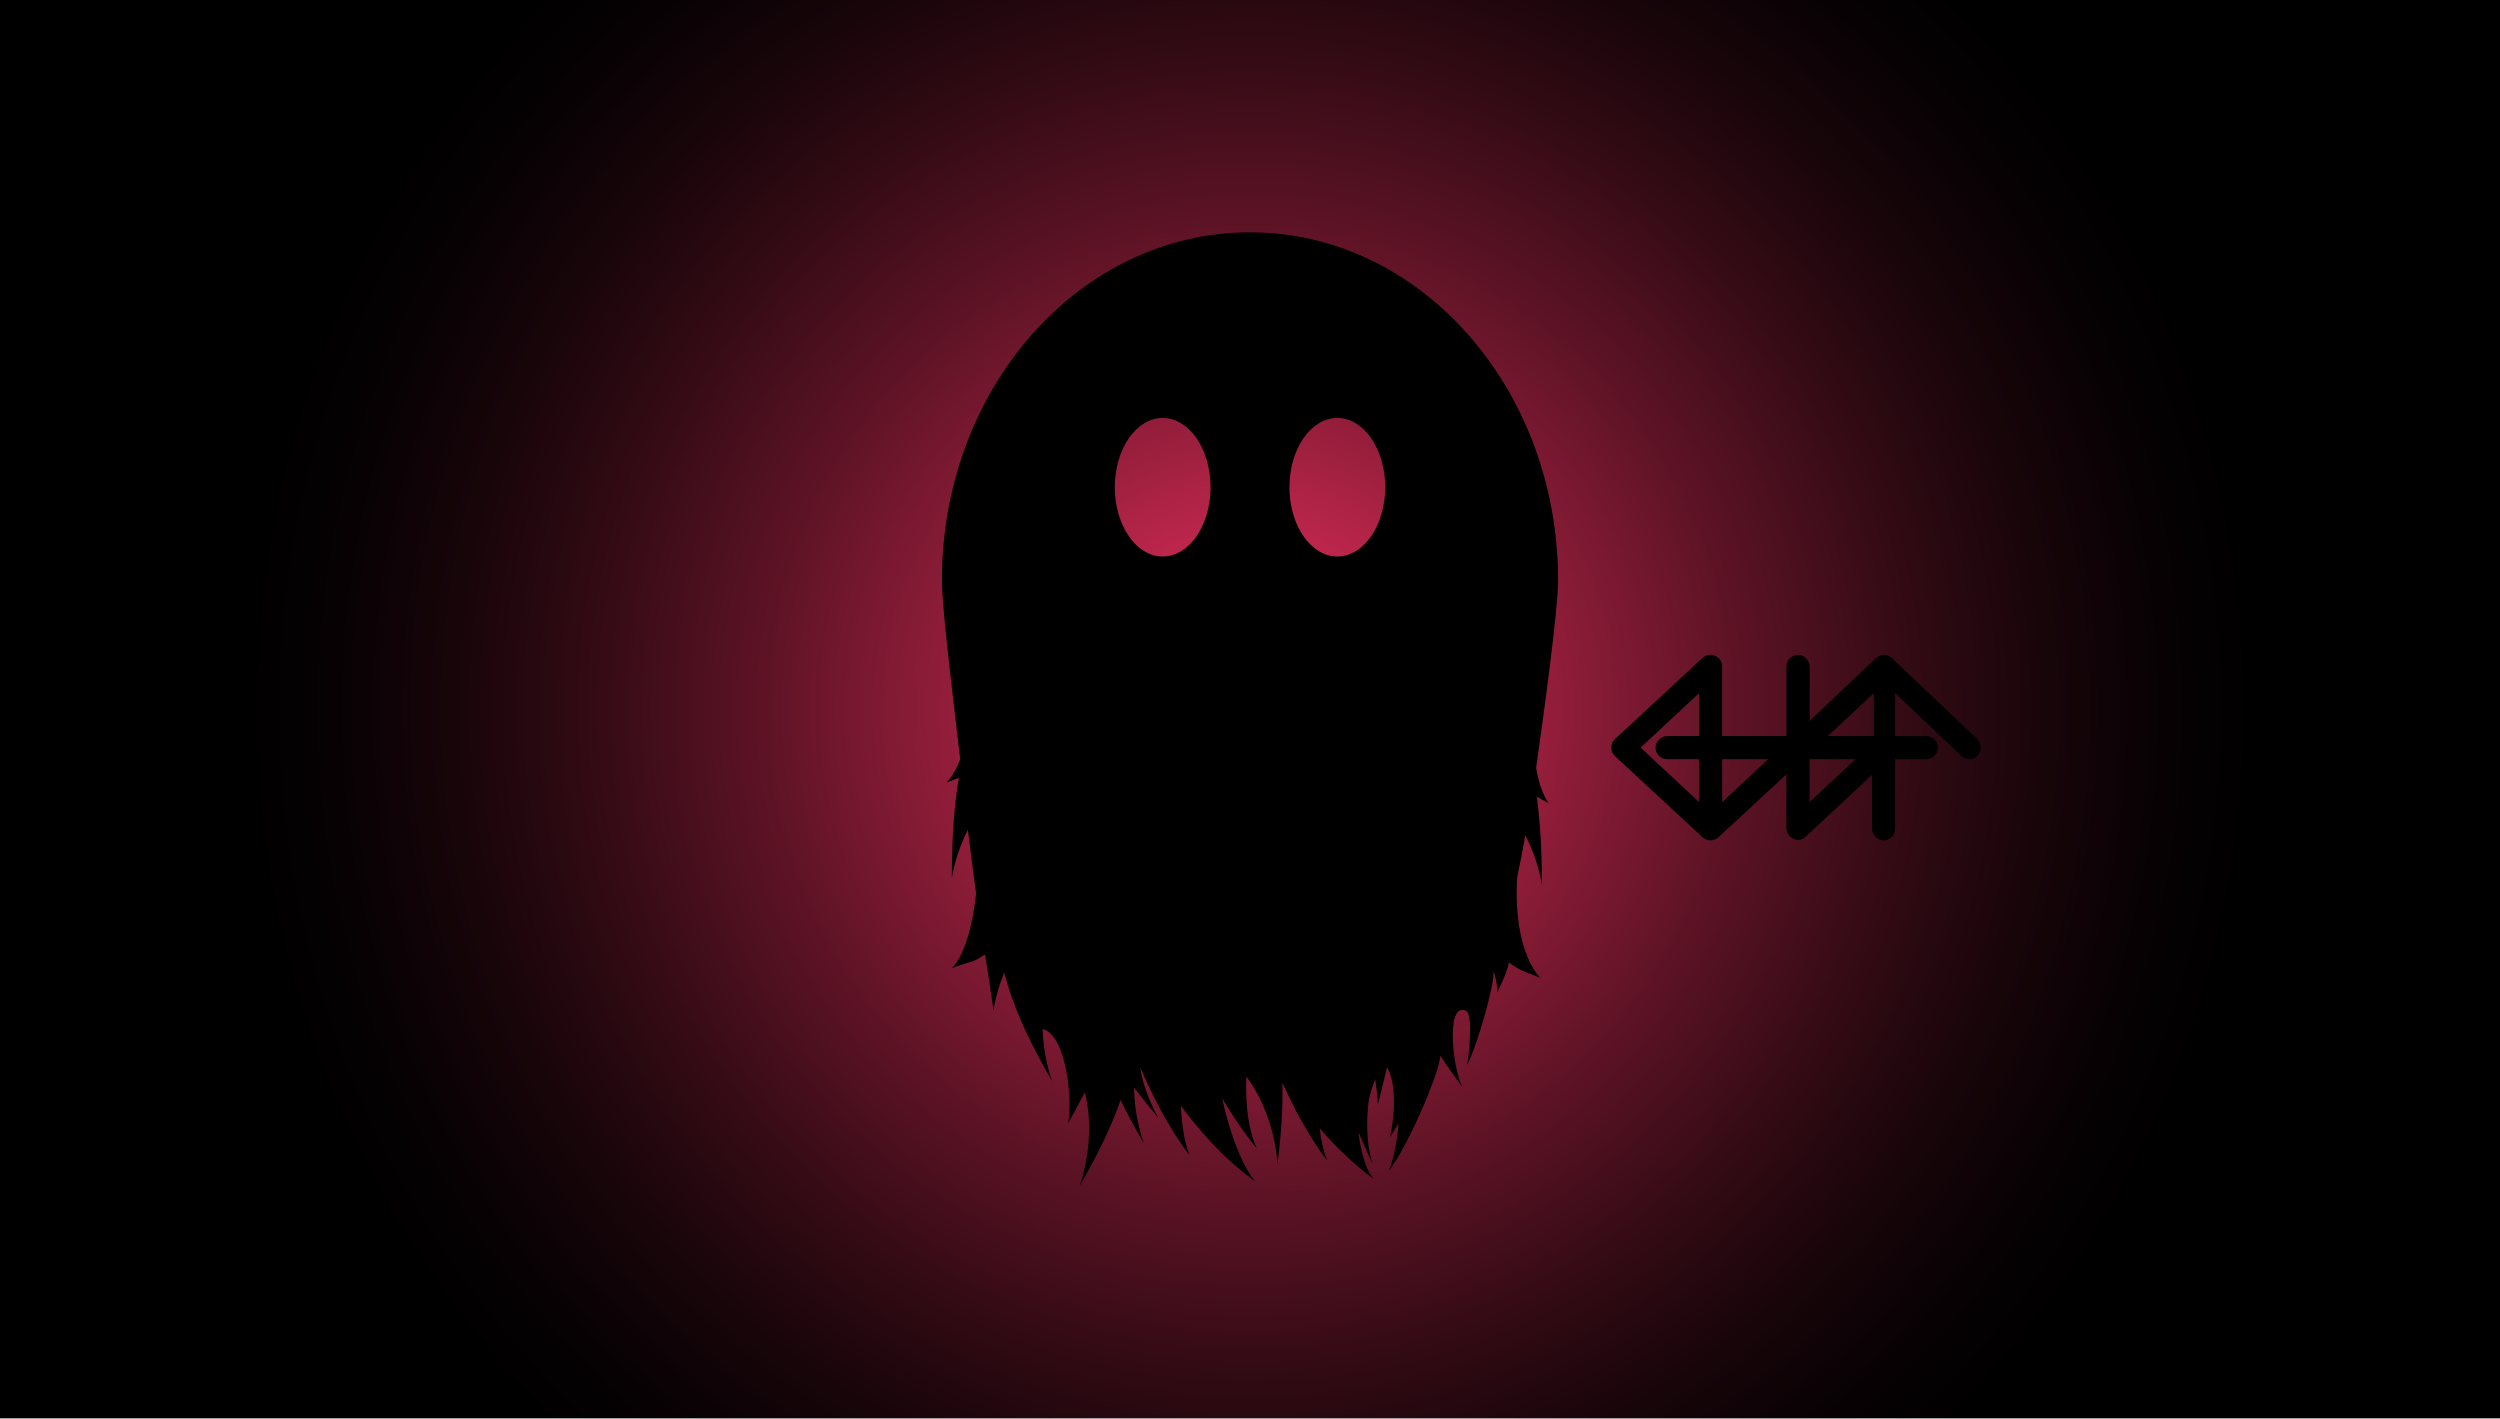
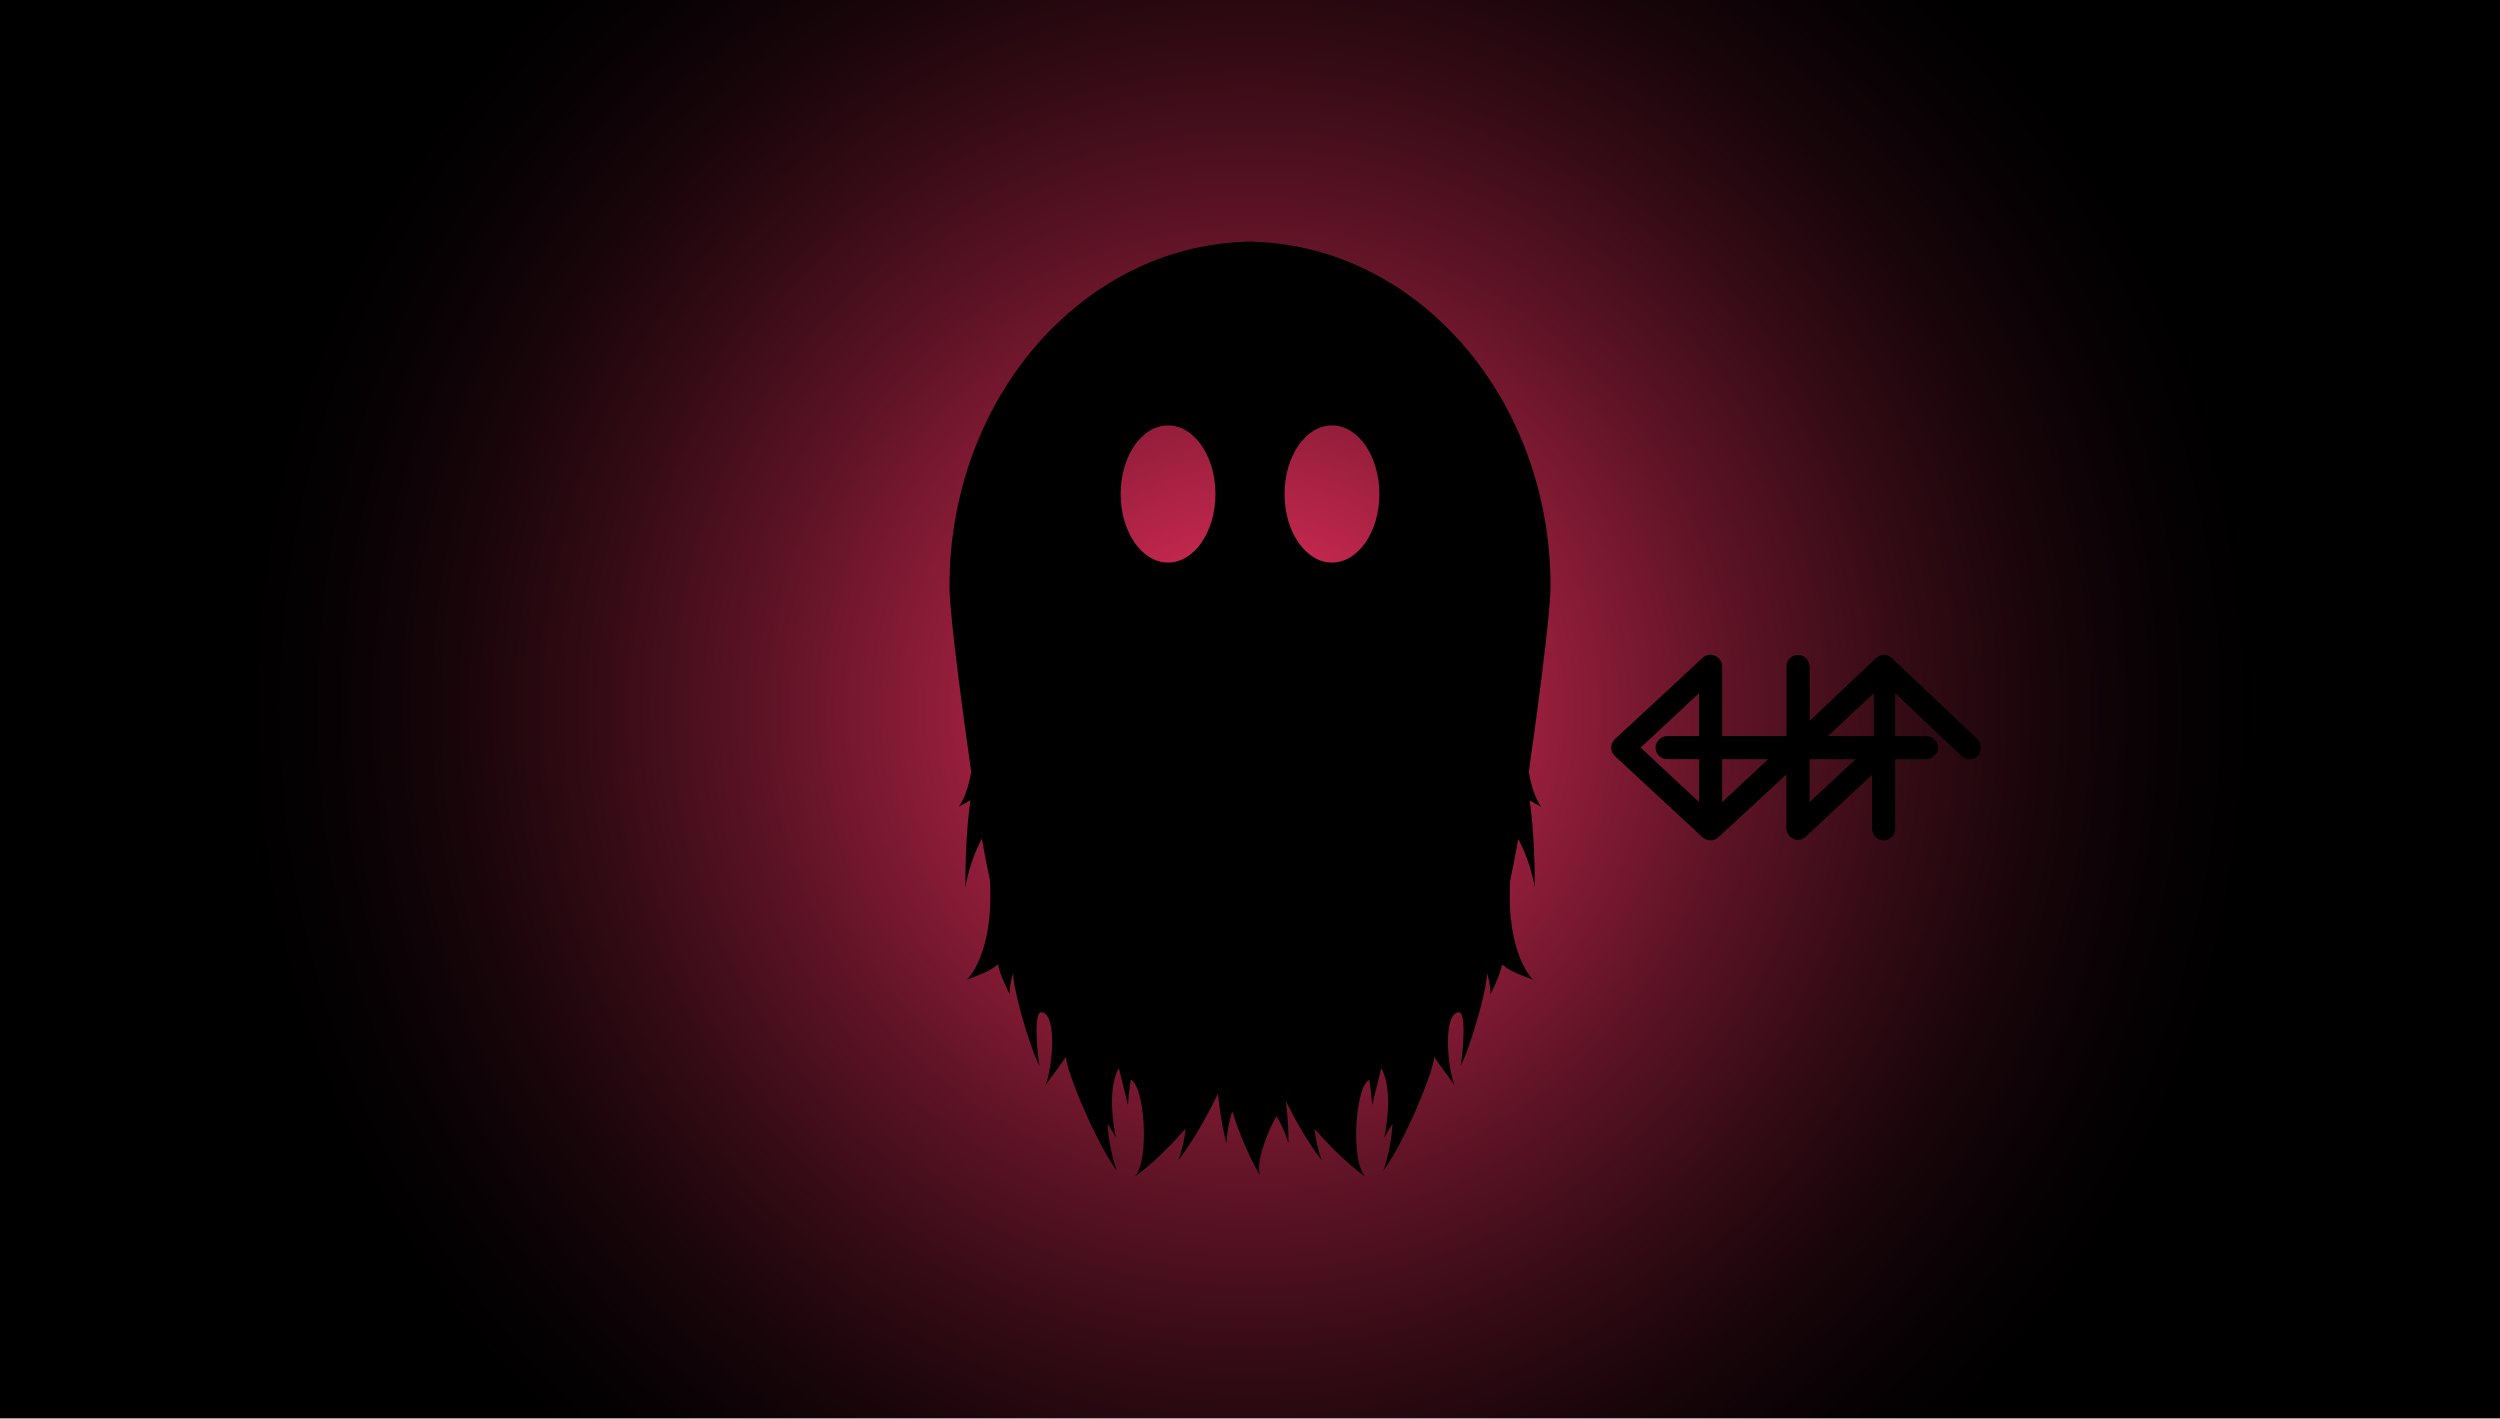
<svg xmlns="http://www.w3.org/2000/svg" id="Layer_1" data-name="Layer 1" viewBox="0 0 1366 775">
  <defs>
    <style>.cls-1{fill:url(#radial-gradient);}</style>
    <radialGradient id="radial-gradient" cx="683" cy="387.5" r="555.27" gradientUnits="userSpaceOnUse">
      <stop offset="0" stop-color="#fe3366" />
      <stop offset="0.12" stop-color="#cf2a53" />
      <stop offset="0.3" stop-color="#911d3a" />
      <stop offset="0.48" stop-color="#5d1325" />
      <stop offset="0.64" stop-color="#350b15" />
      <stop offset="0.78" stop-color="#18050a" />
      <stop offset="0.91" stop-color="#060103" />
      <stop offset="1" />
    </radialGradient>
  </defs>
  <rect class="cls-1" width="1366" height="775" />
  <path d="M1083.43,406.86h0l-46.8-44.36h0a6.19,6.19,0,0,0-8.52,0h0l-36.3,34.41V367.35a6.82,6.82,0,0,0-4.95-6.39,6.34,6.34,0,0,0-7.72,6.19v38H944V367.29a6.38,6.38,0,0,0-10.74-4.79h0l-47.87,44.36h0a6.31,6.31,0,0,0,0,9.27h0l47.87,44.35h0a6.4,6.4,0,0,0,8.71,0h0l37.13-34.4v29.3a6.51,6.51,0,0,0,6.31,6.55,6.22,6.22,0,0,0,4.18-1.68l0-.05,36.26-33.83v29.29a6.83,6.83,0,0,0,4.94,6.4,6.35,6.35,0,0,0,7.73-6.19v-38h16.85a6.71,6.71,0,0,0,6.5-5.53,6.3,6.3,0,0,0-6.19-7.14h-17.16V381.72l36.26,34.36,0,.05a6.3,6.3,0,0,0,7,1.09,5.63,5.63,0,0,0,2.82-2.81A6.53,6.53,0,0,0,1083.43,406.86Zm-152.07-1.7H914.14a6.82,6.82,0,0,0-6.4,4.94,6.35,6.35,0,0,0,6.19,7.73h17.43v23.44l-31.9-29.78,31.9-29.77ZM944,441.27V417.83h25.11Zm82.87-59.55v23.44H1001.8Zm-35.1,59.55V417.83h25.11Z" transform="translate(-3 -3)" />
-   <path d="M842.35,422.56c3.59-25.25,12-85.91,12-102.47,0-105-75.37-190.15-168.35-190.15S517.65,215.07,517.65,320.09c0,16.61,7.66,76.61,10,97.85-3.53,9-7.48,12.62-7.48,12.62,2.78-1,5-1.88,6.79-2.61-2.56,14.45-3.87,32-3.88,54.69a93.17,93.17,0,0,1,8.78-26.24c1.49,12.48,3,24.13,4.48,34.74C532.87,524.05,523.08,532,523.08,532c13.3-4.94,9.3-2,18.15-7.45,2.68,17.54,4.53,28.62,4.52,30.89a92.31,92.31,0,0,1,6-21c4.26,16.84,12.2,35.4,26.16,59.37a97.36,97.36,0,0,1-5.23-28.59c13.47,3.53,16.52,41,13.82,51.7q5.16-9,9.22-17.08c6.74,26-2.88,51.24-2.88,51.24,10.63-18.25,17.76-33.36,22.44-47,3.53,7.28,7.7,15.07,12.64,23.54a97.83,97.83,0,0,1-5.26-30.34c3.94,5.24,8.33,10.73,13.25,16.54a96.25,96.25,0,0,1-9.26-23.58c-.19-1.24-.38-2.53-.54-3.88,13.15,31.2,26.86,47.83,26.86,47.83-2.77-6.93-4.3-16.26-4.7-26.94,21.42,29,40.4,41.05,40.4,41.05-7.13-8.72-13.6-25.71-17.9-45.21,10.45,17.67,19,27.42,19,27.42-4.58-9.79-6.42-23.83-5.73-39.19,16,21.21,17,47.72,17,47.72,2.2-17.37,3-31.81,2.67-44.42C716,622.27,728.1,637,728.1,637a69.12,69.12,0,0,1-4-17.5c16.71,19.42,29.81,27.78,29.81,27.78-4.28-3.71-7.31-14.2-8.69-25.87,2.29,5.59,4.89,11.48,7.84,17.74-.15-.51-5-13.15-2.09-35.61,0,0,1.94-7.33,3.43-10.9,1.23,8.09,1.5,13.94,1.5,13.94,1.28-5.16,3.14-12.79,5-20.4,7.41,13.12,1.6,38.31,1.6,38.31,1-1.7,2.63-4.43,4.61-7.68A96.87,96.87,0,0,1,762,642.68c11.67-15.71,28-55.35,28-62.85,3.57,5.51,7.7,11.35,12.49,17.65-5.17-6.9-10.33-47.58,1.53-42.15,4.44,1.64,1,29.66.46,29.78,5.59-10.16,15.53-45.23,14.58-51.79,2.45,7.61,2,12.1,2,12.1,4.76-10,5.76-13,6.43-16.59,3.75,2.93,5.33,4.07,17.16,8.47,0,0-15-13.56-12.69-54.81,1.57-7.43,3.06-15.11,4.48-23a93.2,93.2,0,0,1,9.06,26.79c0-19.31-1-34.88-2.82-48,1.67,1,3.76,2.12,6.45,3.55C849.22,441.84,844.56,436.22,842.35,422.56ZM638.29,307.07c-14.45,0-26.17-16.95-26.17-37.85s11.72-37.85,26.17-37.85,26.16,16.94,26.16,37.85S652.74,307.07,638.29,307.07Zm95.42,0c-14.45,0-26.16-16.95-26.16-37.85s11.71-37.85,26.16-37.85,26.17,16.94,26.17,37.85S748.16,307.07,733.71,307.07Z" transform="translate(-3 -3)" />
+   <path d="M838.34,424.72c3.55-25,11.87-85.05,11.87-101.44,0-102.11-72-185.23-161.76-188.16V135c-.82,0-1.63,0-2.45,0s-1.63,0-2.45,0v.09c-89.78,2.93-161.76,86-161.76,188.16,0,16.39,8.32,76.45,11.87,101.44-2.19,13.53-6.8,19.1-6.8,19.1,2.66-1.42,4.73-2.56,6.38-3.53-1.84,13-2.78,28.41-2.78,47.53a91.82,91.82,0,0,1,9-26.52q2.1,11.7,4.42,22.76c2.31,40.83-12.56,54.26-12.56,54.26,11.72-4.35,13.28-5.49,17-8.38.65,3.57,1.65,6.51,6.36,16.42,0,0-.4-4.45,2-12-.94,6.47,8.82,40.93,14.37,51.14-.68-2-3.72-27.79.52-29.36,9.28-.58,6.7,30.71,2.57,39.92,3.21-4.39,9.16-12.34,11.31-15.65,0,7.42,16.18,46.66,27.73,62.22a96,96,0,0,1-5-25.67c2,3.23,3.59,5.93,4.56,7.61,0,0-5.75-24.94,1.59-37.93,1.85,7.53,3.69,15.09,5,20.19,0,0,.27-5.78,1.49-13.79,7.7,2.93,10.43,44.54,2.2,52.91,4.05-2.9,14.82-11.24,27.8-26.32a68.33,68.33,0,0,1-4,17.32s10.36-12.58,21.66-36.34c1.75,17.23,4.67,27.09,4.67,27.09a67.93,67.93,0,0,1,3.12-17.49c6.06,18.95,12.72,30.84,15.31,35.09-2.45-6.22,2.59-21,8.91-32.49a66,66,0,0,1,6.51,14.9,154.93,154.93,0,0,0-1.43-23l0,0C716,625.83,725.23,637,725.23,637a68.33,68.33,0,0,1-4-17.32c13,15.08,23.75,23.42,27.8,26.32-8.23-8.37-5.5-50,2.2-52.91,1.22,8,1.49,13.79,1.49,13.79,1.26-5.1,3.1-12.66,5-20.19,7.34,13,1.59,37.93,1.59,37.93,1-1.68,2.6-4.38,4.56-7.61a96,96,0,0,1-5,25.67c11.55-15.56,27.74-54.8,27.73-62.22,2.15,3.31,8.1,11.26,11.31,15.65-4.13-9.21-6.71-40.5,2.57-39.92,4.24,1.57,1.2,27.39.52,29.36,5.55-10.21,15.31-44.67,14.37-51.14,2.43,7.53,2,12,2,12,4.71-9.91,5.71-12.85,6.36-16.42,3.72,2.89,5.28,4,17,8.38,0,0-14.87-13.43-12.56-54.26q2.33-11,4.42-22.76a91.82,91.82,0,0,1,9,26.52c0-19.12-.94-34.54-2.78-47.53,1.65,1,3.72,2.11,6.38,3.53C845.14,443.82,840.53,438.25,838.34,424.72ZM641.21,310.39c-14.3,0-25.9-16.77-25.9-37.47s11.6-37.48,25.9-37.48,25.91,16.78,25.91,37.48S655.52,310.39,641.21,310.39Zm89.58,0c-14.31,0-25.91-16.77-25.91-37.47s11.6-37.48,25.91-37.48,25.9,16.78,25.9,37.48S745.09,310.39,730.79,310.39Z" transform="translate(-3 -3)" />
</svg>
